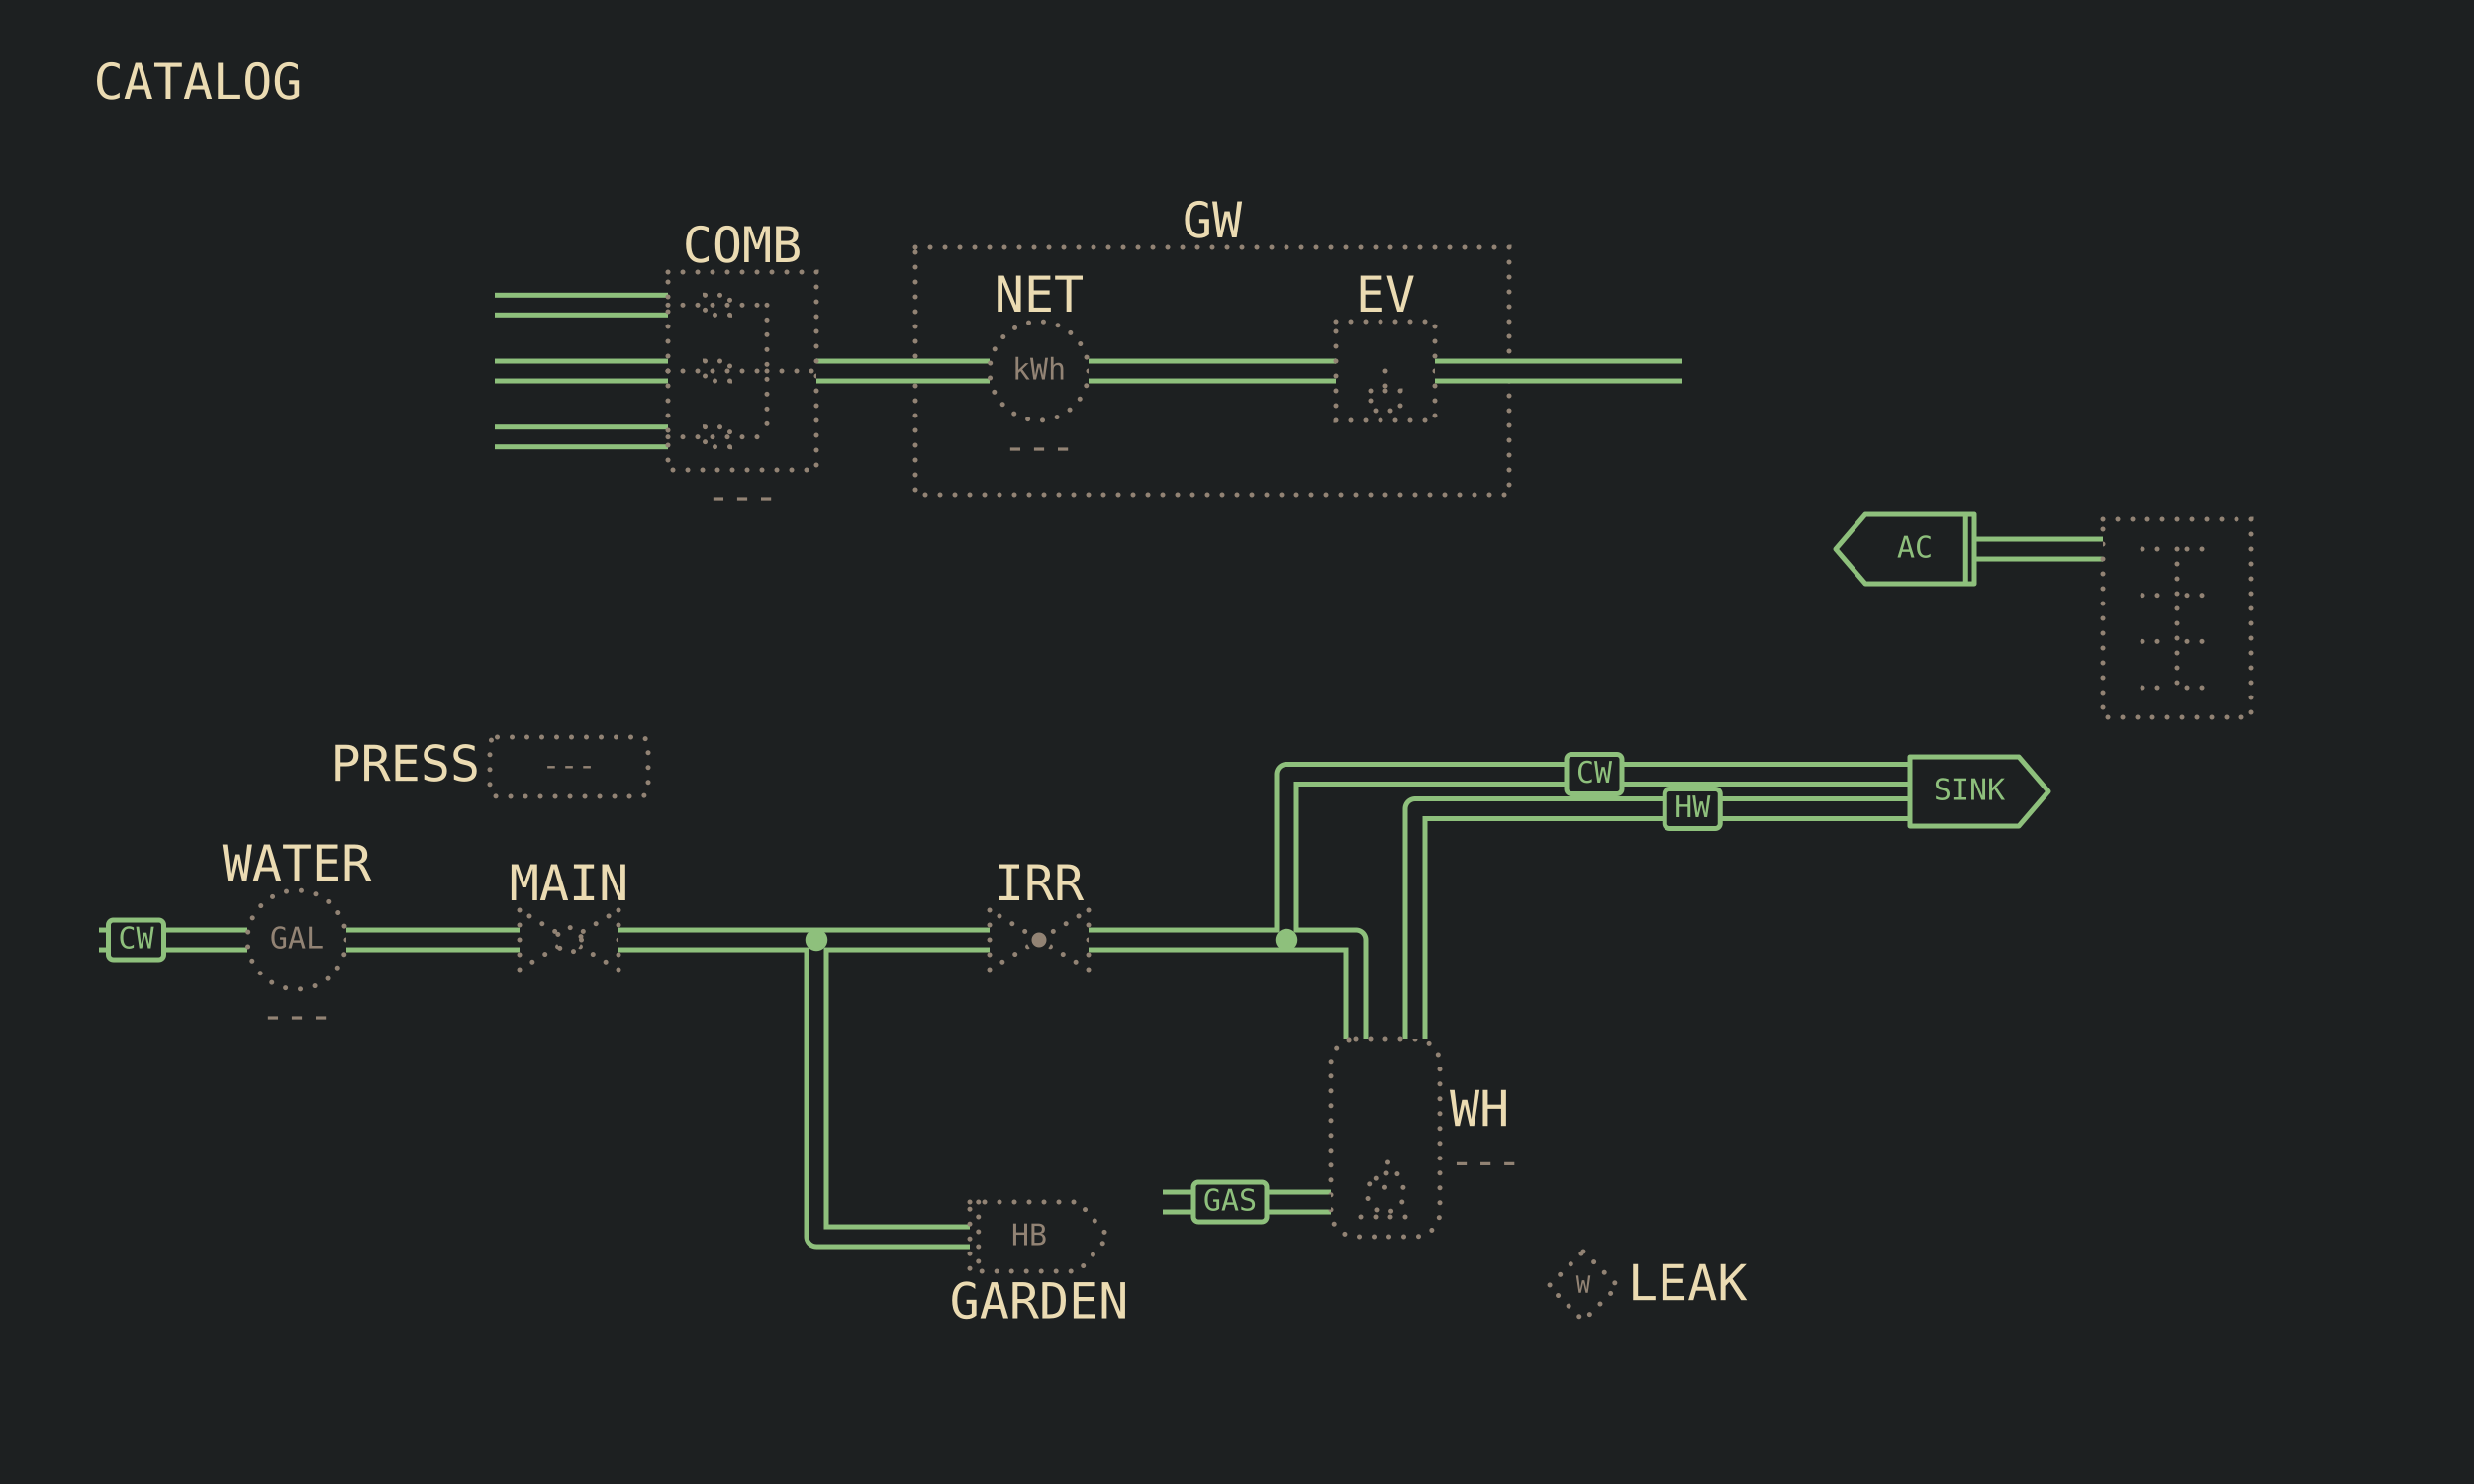
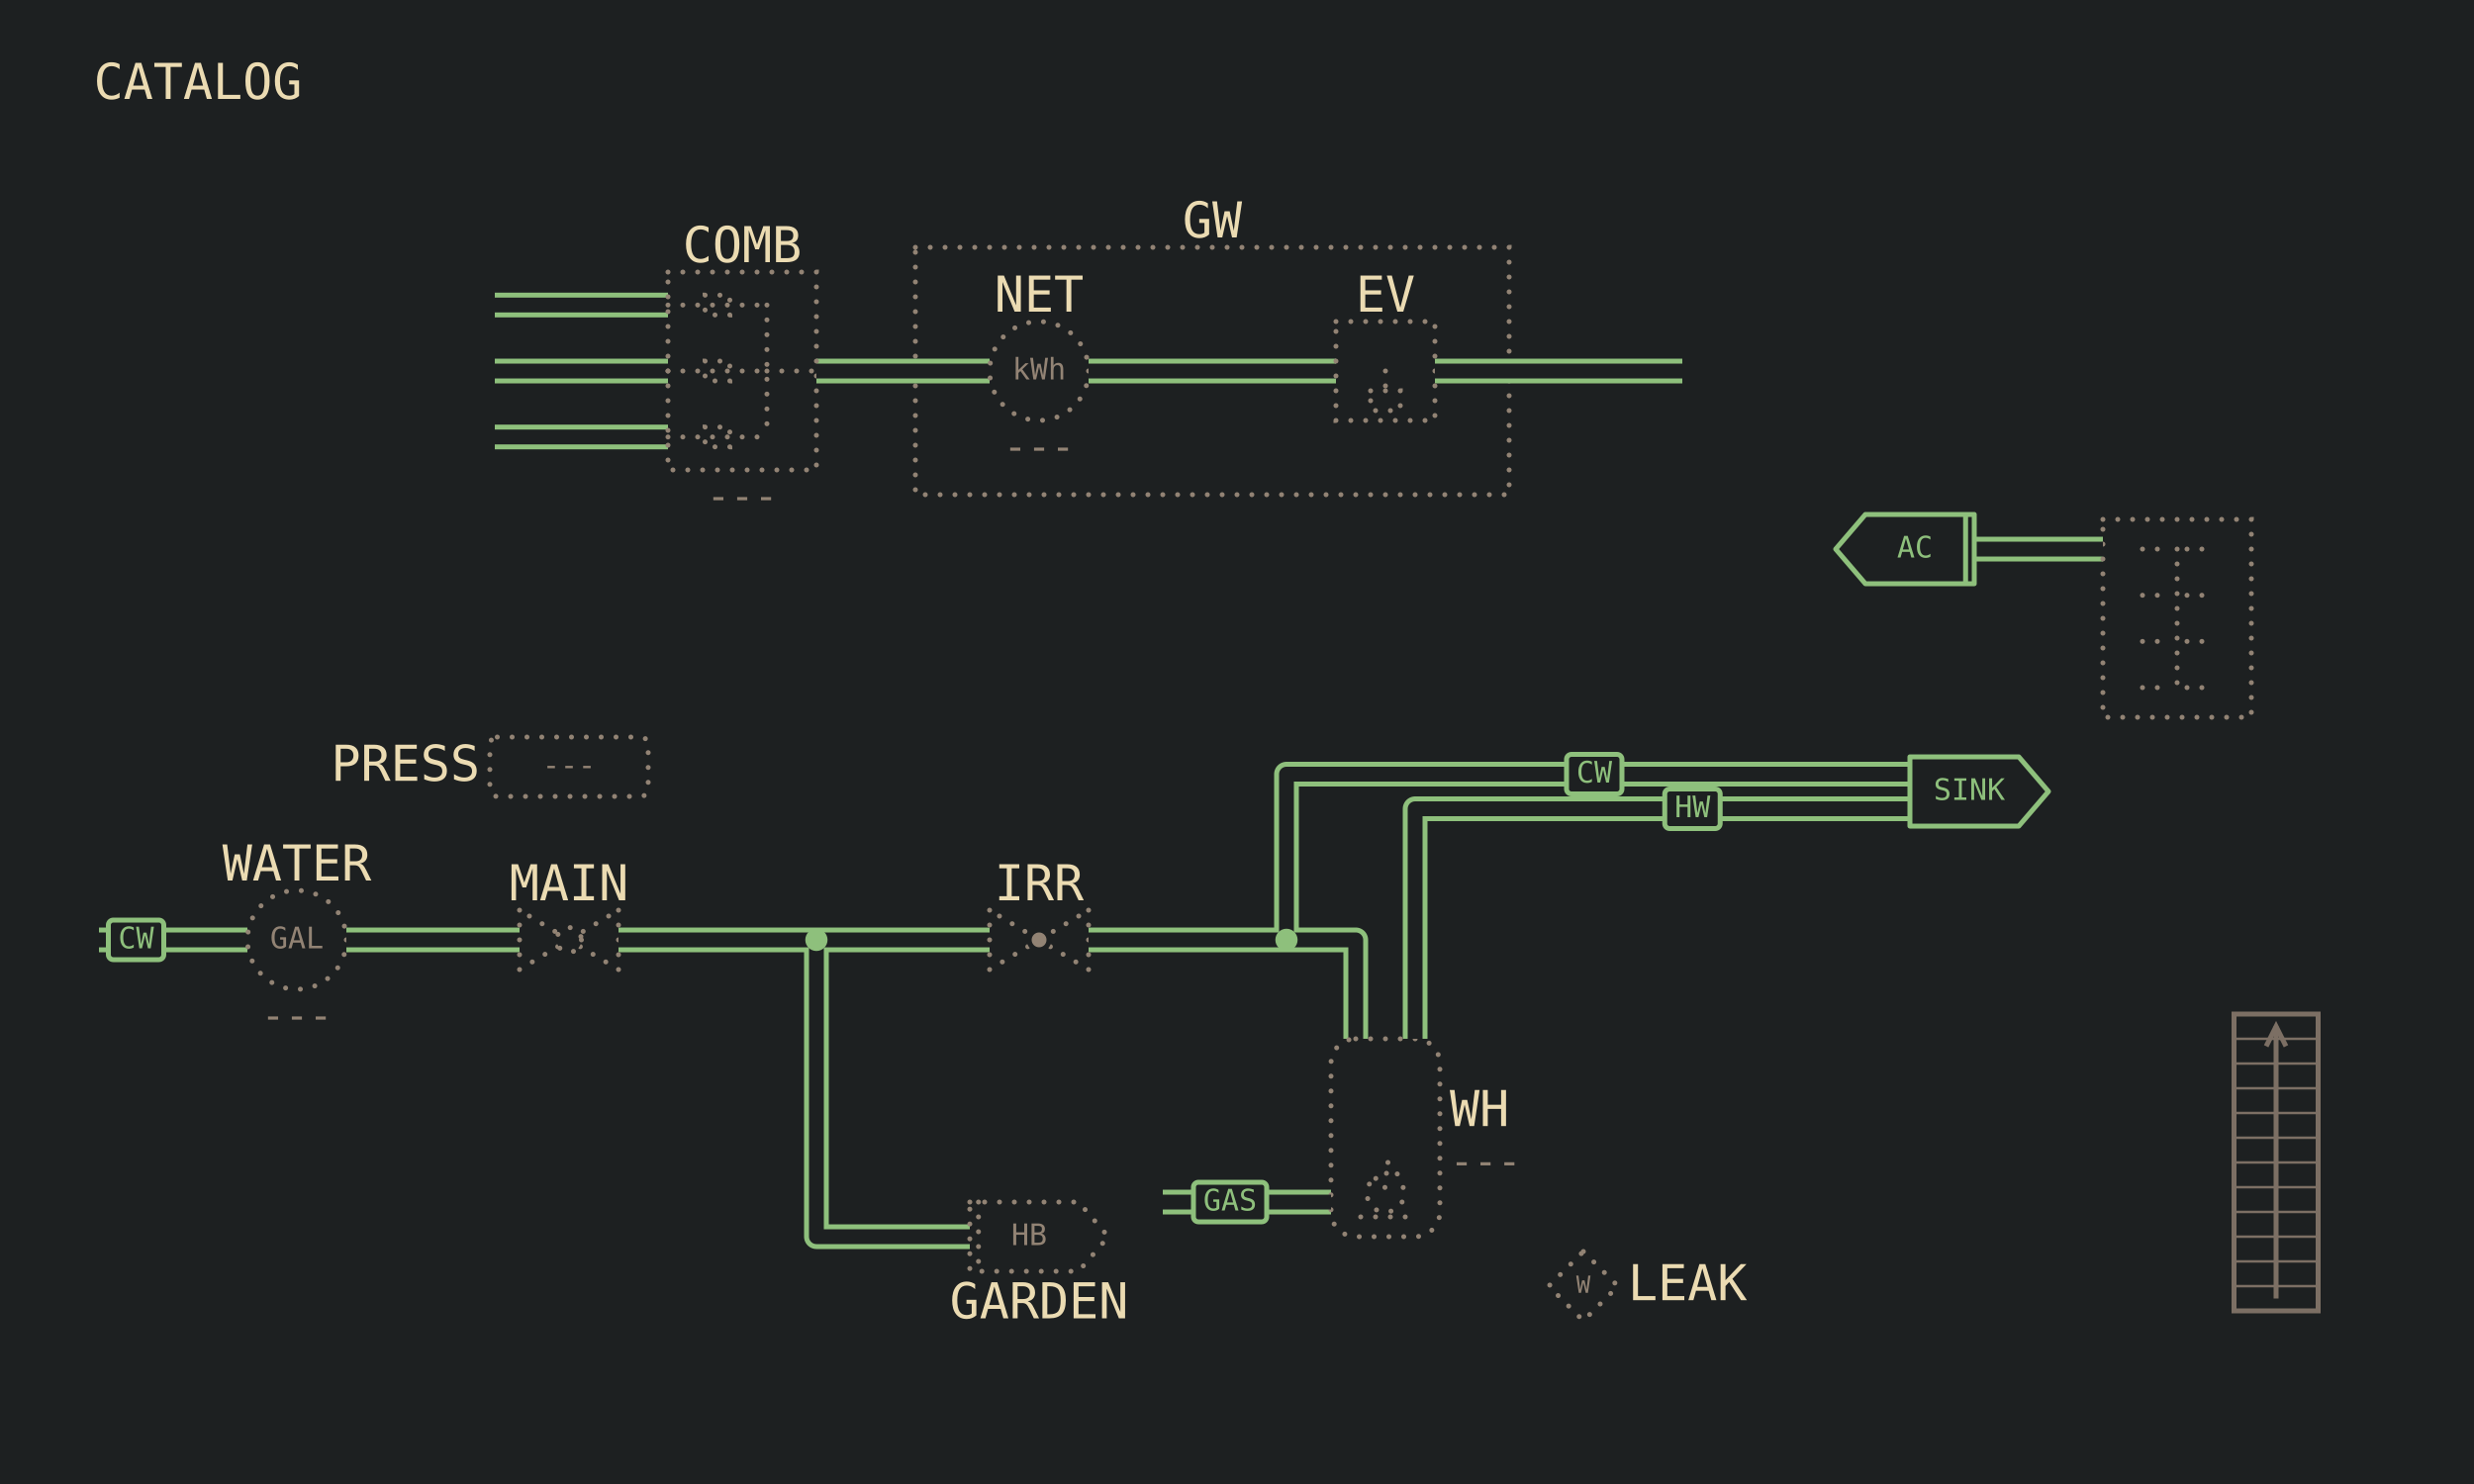
<svg xmlns="http://www.w3.org/2000/svg" viewBox="0 0 1000 600" width="1280" height="768" data-page="catalog" data-theme="lcd">
  <rect x="0" y="0" width="1000" height="600" fill="#1d2021" />
  <g id="cabinet">
    <rect x="370" y="100" width="240" height="100" fill="none" stroke="#928374" stroke-width="2" stroke-dasharray="0 6" stroke-linecap="round" />
    <text x="490" y="96" text-anchor="middle" font-family="DejaVu Sans Mono, monospace" font-size="20" fill="#ebdbb2">GW</text>
  </g>
  <g id="casings">
    <g data-for="branch_a">
      <polyline points="200,123.33 200,123.33 270,123.33" fill="none" stroke="#8ec07c" stroke-width="10" stroke-linejoin="round" />
    </g>
    <g data-for="branch_b">
      <polyline points="200,150 270,150" fill="none" stroke="#8ec07c" stroke-width="10" stroke-linejoin="round" />
    </g>
    <g data-for="branch_c">
      <polyline points="200,176.67 200,176.67 270,176.67" fill="none" stroke="#8ec07c" stroke-width="10" stroke-linejoin="round" />
    </g>
    <g data-for="to_meter">
      <polyline points="330,150 400,150" fill="none" stroke="#8ec07c" stroke-width="10" stroke-linejoin="round" />
    </g>
    <g data-for="to_circuit">
      <polyline points="440,150 540,150" fill="none" stroke="#8ec07c" stroke-width="10" stroke-linejoin="round" />
    </g>
    <g data-for="to_load">
      <polyline points="580,150 680,150" fill="none" stroke="#8ec07c" stroke-width="10" stroke-linejoin="round" />
    </g>
    <g data-for="to_condenser">
      <polyline points="850,222 798,222" fill="none" stroke="#8ec07c" stroke-width="10" stroke-linejoin="round" />
    </g>
    <g data-for="service">
      <polyline points="40,380 100,380" fill="none" stroke="#8ec07c" stroke-width="10" stroke-linejoin="round" />
    </g>
    <g data-for="to_main">
      <polyline points="140,380 210,380" fill="none" stroke="#8ec07c" stroke-width="10" stroke-linejoin="round" />
    </g>
    <g data-for="to_branch">
      <polyline points="250,380 330,380" fill="none" stroke="#8ec07c" stroke-width="10" stroke-linejoin="round" />
    </g>
    <g data-for="to_irrigation">
      <polyline points="330,380 400,380" fill="none" stroke="#8ec07c" stroke-width="10" stroke-linejoin="round" />
    </g>
    <g data-for="to_tee">
      <polyline points="440,380 520,380" fill="none" stroke="#8ec07c" stroke-width="10" stroke-linejoin="round" />
    </g>
    <g data-for="to_heater">
      <polyline points="520,380 548,380 548,420" fill="none" stroke="#8ec07c" stroke-width="10" stroke-linejoin="round" />
    </g>
    <g data-for="to_sink">
      <polyline points="520,380 520,313 772,313" fill="none" stroke="#8ec07c" stroke-width="10" stroke-linejoin="round" />
    </g>
    <g data-for="gas">
      <polyline points="470,486 538,486" fill="none" stroke="#8ec07c" stroke-width="10" stroke-linejoin="round" />
    </g>
    <g data-for="hot">
      <polyline points="572,420 572,327 772,327" fill="none" stroke="#8ec07c" stroke-width="10" stroke-linejoin="round" />
    </g>
    <g data-for="to_garden">
      <polyline points="330,380 330,500 392,500" fill="none" stroke="#8ec07c" stroke-width="10" stroke-linejoin="round" />
    </g>
  </g>
  <g id="title">
    <text x="80" y="40" text-anchor="middle" font-family="DejaVu Sans Mono, monospace" font-size="20" fill="#ebdbb2">CATALOG</text>
  </g>
  <g id="branch_a">
    <polyline points="200,123.33 200,123.33 270,123.33" fill="none" stroke="#1d2021" stroke-width="6" stroke-linejoin="round" />
  </g>
  <g id="branch_b">
    <polyline points="200,150 270,150" fill="none" stroke="#1d2021" stroke-width="6" stroke-linejoin="round" />
  </g>
  <g id="branch_c">
    <polyline points="200,176.67 200,176.67 270,176.67" fill="none" stroke="#1d2021" stroke-width="6" stroke-linejoin="round" />
  </g>
  <g id="combiner">
    <rect x="270" y="110" width="60" height="80" fill="none" stroke="#928374" stroke-width="2" stroke-dasharray="0 6" stroke-linecap="round" />
    <line x1="270" y1="123.33" x2="310" y2="123.33" stroke="#928374" stroke-width="2" stroke-dasharray="0 6" stroke-linecap="round" />
    <rect x="285" y="119.33" width="10" height="8" fill="none" stroke="#928374" stroke-width="2" stroke-dasharray="0 6" stroke-linecap="round" />
    <line x1="270" y1="150" x2="310" y2="150" stroke="#928374" stroke-width="2" stroke-dasharray="0 6" stroke-linecap="round" />
    <rect x="285" y="146" width="10" height="8" fill="none" stroke="#928374" stroke-width="2" stroke-dasharray="0 6" stroke-linecap="round" />
    <line x1="270" y1="176.67" x2="310" y2="176.67" stroke="#928374" stroke-width="2" stroke-dasharray="0 6" stroke-linecap="round" />
    <rect x="285" y="172.67" width="10" height="8" fill="none" stroke="#928374" stroke-width="2" stroke-dasharray="0 6" stroke-linecap="round" />
    <line x1="310" y1="123.33" x2="310" y2="176.67" stroke="#928374" stroke-width="2" stroke-dasharray="0 6" stroke-linecap="round" />
    <line x1="310" y1="150" x2="330" y2="150" stroke="#928374" stroke-width="2" stroke-dasharray="0 6" stroke-linecap="round" />
    <text x="300" y="106" text-anchor="middle" font-family="DejaVu Sans Mono, monospace" font-size="20" fill="#ebdbb2">COMB</text>
    <text x="300" y="206" text-anchor="middle" font-family="DejaVu Sans Mono, monospace" font-size="16" fill="#928374">---</text>
  </g>
  <g id="to_meter">
    <polyline points="330,150 400,150" fill="none" stroke="#1d2021" stroke-width="6" stroke-linejoin="round" />
  </g>
  <g id="net_meter">
    <circle cx="420" cy="150" r="20" fill="none" stroke="#928374" stroke-width="2" stroke-dasharray="0 6" stroke-linecap="round" />
    <text x="420" y="150" text-anchor="middle" dominant-baseline="middle" font-family="DejaVu Sans Mono, monospace" font-size="12" fill="#928374">kWh</text>
    <text x="420" y="126" text-anchor="middle" font-family="DejaVu Sans Mono, monospace" font-size="20" fill="#ebdbb2">NET</text>
    <text x="420" y="186" text-anchor="middle" font-family="DejaVu Sans Mono, monospace" font-size="16" fill="#928374">---</text>
  </g>
  <g id="to_circuit">
    <polyline points="440,150 540,150" fill="none" stroke="#1d2021" stroke-width="6" stroke-linejoin="round" />
  </g>
  <g id="ev_circuit">
    <g>
      <rect x="540" y="130" width="40" height="40" fill="none" stroke="#928374" stroke-width="2" stroke-dasharray="0 6" stroke-linecap="round" />
      <line x1="560" y1="150" x2="560" y2="158" stroke="#928374" stroke-width="2" stroke-dasharray="0 6" stroke-linecap="round" />
      <rect x="554" y="158" width="12" height="8" fill="none" stroke="#928374" stroke-width="2" stroke-dasharray="0 6" stroke-linecap="round" />
    </g>
    <text x="560" y="126" text-anchor="middle" font-family="DejaVu Sans Mono, monospace" font-size="20" fill="#ebdbb2">EV</text>
  </g>
  <g id="to_load">
    <polyline points="580,150 680,150" fill="none" stroke="#1d2021" stroke-width="6" stroke-linejoin="round" />
  </g>
  <g id="panel">
    <rect x="850" y="210" width="60" height="80" fill="none" stroke="#928374" stroke-width="2" stroke-dasharray="0 6" stroke-linecap="round" />
    <line x1="880" y1="222" x2="880" y2="278" stroke="#928374" stroke-width="2" stroke-dasharray="0 6" stroke-linecap="round" />
    <line x1="866" y1="222" x2="876" y2="222" stroke="#928374" stroke-width="2" stroke-dasharray="0 6" stroke-linecap="round" />
    <line x1="884" y1="222" x2="894" y2="222" stroke="#928374" stroke-width="2" stroke-dasharray="0 6" stroke-linecap="round" />
    <line x1="866" y1="240.67" x2="876" y2="240.67" stroke="#928374" stroke-width="2" stroke-dasharray="0 6" stroke-linecap="round" />
    <line x1="884" y1="240.67" x2="894" y2="240.67" stroke="#928374" stroke-width="2" stroke-dasharray="0 6" stroke-linecap="round" />
    <line x1="866" y1="259.33" x2="876" y2="259.33" stroke="#928374" stroke-width="2" stroke-dasharray="0 6" stroke-linecap="round" />
    <line x1="884" y1="259.33" x2="894" y2="259.33" stroke="#928374" stroke-width="2" stroke-dasharray="0 6" stroke-linecap="round" />
    <line x1="866" y1="278" x2="876" y2="278" stroke="#928374" stroke-width="2" stroke-dasharray="0 6" stroke-linecap="round" />
    <line x1="884" y1="278" x2="894" y2="278" stroke="#928374" stroke-width="2" stroke-dasharray="0 6" stroke-linecap="round" />
  </g>
  <g id="to_condenser">
    <polyline points="850,222 798,222" fill="none" stroke="#1d2021" stroke-width="6" stroke-linejoin="round" />
  </g>
  <g id="condenser">
    <polygon points="798,208 754,208 742,222 754,236 798,236" fill="none" stroke-linejoin="round" stroke="#8ec07c" stroke-width="2" />
    <line x1="794.5" y1="208" x2="794.5" y2="236" stroke="#8ec07c" stroke-width="2" />
    <text x="774" y="222" text-anchor="middle" dominant-baseline="middle" font-family="DejaVu Sans Mono, monospace" font-size="12" fill="#8ec07c">AC</text>
  </g>
  <g id="service">
    <polyline points="40,380 100,380" fill="none" stroke="#1d2021" stroke-width="6" stroke-linejoin="round" />
    <rect x="43.8" y="372" width="22.4" height="16" rx="2" fill="#1d2021" stroke="#8ec07c" stroke-width="2" />
    <text x="55" y="380" text-anchor="middle" dominant-baseline="middle" font-family="DejaVu Sans Mono, monospace" font-size="12" fill="#8ec07c">CW</text>
  </g>
  <g id="water_meter">
    <circle cx="120" cy="380" r="20" fill="none" stroke="#928374" stroke-width="2" stroke-dasharray="0 6" stroke-linecap="round" />
    <text x="120" y="380" text-anchor="middle" dominant-baseline="middle" font-family="DejaVu Sans Mono, monospace" font-size="12" fill="#928374">GAL</text>
    <text x="120" y="356" text-anchor="middle" font-family="DejaVu Sans Mono, monospace" font-size="20" fill="#ebdbb2">WATER</text>
    <text x="120" y="416" text-anchor="middle" font-family="DejaVu Sans Mono, monospace" font-size="16" fill="#928374">---</text>
  </g>
  <g id="to_main">
    <polyline points="140,380 210,380" fill="none" stroke="#1d2021" stroke-width="6" stroke-linejoin="round" />
  </g>
  <g id="main_valve">
    <g>
      <polygon points="210,368 210,392 230,380" fill="none" stroke-linejoin="round" stroke="#928374" stroke-width="2" stroke-dasharray="0 6" stroke-linecap="round" />
      <polygon points="250,368 250,392 230,380" fill="none" stroke-linejoin="round" stroke="#928374" stroke-width="2" stroke-dasharray="0 6" stroke-linecap="round" />
      <circle cx="230" cy="380" r="5" fill="#1d2021" stroke="#928374" stroke-width="2" stroke-dasharray="0 6" stroke-linecap="round" />
    </g>
    <text x="230" y="364" text-anchor="middle" font-family="DejaVu Sans Mono, monospace" font-size="20" fill="#ebdbb2">MAIN</text>
  </g>
  <g id="to_branch">
    <polyline points="250,380 330,380" fill="none" stroke="#1d2021" stroke-width="6" stroke-linejoin="round" />
  </g>
  <g id="to_irrigation">
    <polyline points="330,380 400,380" fill="none" stroke="#1d2021" stroke-width="6" stroke-linejoin="round" />
  </g>
  <g id="irrigation">
    <g>
      <polygon points="400,368 400,392 420,380" fill="none" stroke-linejoin="round" stroke="#928374" stroke-width="2" stroke-dasharray="0 6" stroke-linecap="round" />
      <polygon points="440,368 440,392 420,380" fill="none" stroke-linejoin="round" stroke="#928374" stroke-width="2" stroke-dasharray="0 6" stroke-linecap="round" />
      <circle cx="420" cy="380" r="4" fill="#928374" stroke="#1d2021" stroke-width="2" />
    </g>
    <text x="420" y="364" text-anchor="middle" font-family="DejaVu Sans Mono, monospace" font-size="20" fill="#ebdbb2">IRR</text>
  </g>
  <g id="to_tee">
    <polyline points="440,380 520,380" fill="none" stroke="#1d2021" stroke-width="6" stroke-linejoin="round" />
  </g>
  <g id="to_heater">
    <polyline points="520,380 548,380 548,420" fill="none" stroke="#1d2021" stroke-width="6" stroke-linejoin="round" />
  </g>
  <g id="to_sink">
    <polyline points="520,380 520,313 772,313" fill="none" stroke="#1d2021" stroke-width="6" stroke-linejoin="round" />
    <rect x="633.2" y="305" width="22.4" height="16" rx="2" fill="#1d2021" stroke="#8ec07c" stroke-width="2" />
    <text x="644.4" y="313" text-anchor="middle" dominant-baseline="middle" font-family="DejaVu Sans Mono, monospace" font-size="12" fill="#8ec07c">CW</text>
  </g>
  <g id="heater">
    <rect x="538" y="420" width="44" height="80" rx="10" fill="none" stroke="#928374" stroke-width="2" stroke-dasharray="0 6" stroke-linecap="round" />
    <path d="M561 470 C569 478 569 486 564 489 Q560 491 556 489 C551 486 552 479 556 475 C556 479 558 481 560 480 C562 477 559 473 561 470 Z" fill="none" stroke-linejoin="round" stroke="#928374" stroke-width="2" stroke-dasharray="0 6" stroke-linecap="round" />
    <line x1="550" y1="492" x2="570" y2="492" stroke="#928374" stroke-width="2" stroke-dasharray="0 6" stroke-linecap="round" />
    <text x="586" y="449.6" text-anchor="start" dominant-baseline="middle" font-family="DejaVu Sans Mono, monospace" font-size="20" fill="#ebdbb2">WH</text>
    <text x="586" y="470.4" text-anchor="start" dominant-baseline="middle" font-family="DejaVu Sans Mono, monospace" font-size="16" fill="#928374">---</text>
  </g>
  <g id="gas">
    <polyline points="470,486 538,486" fill="none" stroke="#1d2021" stroke-width="6" stroke-linejoin="round" />
    <rect x="482.4" y="478" width="29.6" height="16" rx="2" fill="#1d2021" stroke="#8ec07c" stroke-width="2" />
    <text x="497.2" y="486" text-anchor="middle" dominant-baseline="middle" font-family="DejaVu Sans Mono, monospace" font-size="12" fill="#8ec07c">GAS</text>
  </g>
  <g id="hot">
    <polyline points="572,420 572,327 772,327" fill="none" stroke="#1d2021" stroke-width="6" stroke-linejoin="round" />
    <rect x="672.9" y="319" width="22.4" height="16" rx="2" fill="#1d2021" stroke="#8ec07c" stroke-width="2" />
    <text x="684.1" y="327" text-anchor="middle" dominant-baseline="middle" font-family="DejaVu Sans Mono, monospace" font-size="12" fill="#8ec07c">HW</text>
  </g>
  <g id="to_garden">
    <polyline points="330,380 330,500 392,500" fill="none" stroke="#1d2021" stroke-width="6" stroke-linejoin="round" />
  </g>
  <g id="garden">
    <polygon points="392,486 436,486 448,500 436,514 392,514" fill="none" stroke-linejoin="round" stroke="#928374" stroke-width="2" stroke-dasharray="0 6" stroke-linecap="round" />
    <line x1="395.5" y1="486" x2="395.5" y2="514" stroke="#928374" stroke-width="2" stroke-dasharray="0 6" stroke-linecap="round" />
    <text x="416" y="500" text-anchor="middle" dominant-baseline="middle" font-family="DejaVu Sans Mono, monospace" font-size="12" fill="#928374">HB</text>
    <text x="420" y="533" text-anchor="middle" font-family="DejaVu Sans Mono, monospace" font-size="20" fill="#ebdbb2">GARDEN</text>
  </g>
  <g id="sink">
    <polygon points="772,306 816,306 828,320 816,334 772,334" fill="none" stroke-linejoin="round" stroke="#8ec07c" stroke-width="2" />
    <text x="796" y="320" text-anchor="middle" dominant-baseline="middle" font-family="DejaVu Sans Mono, monospace" font-size="12" fill="#8ec07c">SINK</text>
  </g>
  <g id="pressure">
    <rect x="198" y="298" width="64" height="24" rx="3" fill="none" stroke="#928374" stroke-width="2" stroke-dasharray="0 6" stroke-linecap="round" />
    <text x="230" y="310" text-anchor="middle" dominant-baseline="middle" font-family="DejaVu Sans Mono, monospace" font-size="12" fill="#928374">---</text>
    <text x="194" y="310" text-anchor="end" dominant-baseline="middle" font-family="DejaVu Sans Mono, monospace" font-size="20" fill="#ebdbb2">PRESS</text>
  </g>
  <g id="leak_basement">
    <polygon points="640,506 654,520 640,534 626,520" fill="none" stroke-linejoin="round" stroke="#928374" stroke-width="2" stroke-dasharray="0 6" stroke-linecap="round" />
    <text x="640" y="520" text-anchor="middle" dominant-baseline="middle" font-family="DejaVu Sans Mono, monospace" font-size="9.6" fill="#928374">W</text>
    <text x="658" y="520" text-anchor="start" dominant-baseline="middle" font-family="DejaVu Sans Mono, monospace" font-size="20" fill="#ebdbb2">LEAK</text>
  </g>
+   <g id="stairs">
+     <rect x="903" y="410" width="34" height="120" fill="none" stroke="#7c6f64" stroke-width="2" />
+     <line x1="903" y1="420" x2="937" y2="420" stroke="#7c6f64" stroke-width="1" />
+     <line x1="903" y1="430" x2="937" y2="430" stroke="#7c6f64" stroke-width="1" />
+     <line x1="903" y1="440" x2="937" y2="440" stroke="#7c6f64" stroke-width="1" />
+     <line x1="903" y1="450" x2="937" y2="450" stroke="#7c6f64" stroke-width="1" />
+     <line x1="903" y1="460" x2="937" y2="460" stroke="#7c6f64" stroke-width="1" />
+     <line x1="903" y1="470" x2="937" y2="470" stroke="#7c6f64" stroke-width="1" />
+     <line x1="903" y1="480" x2="937" y2="480" stroke="#7c6f64" stroke-width="1" />
+     <line x1="903" y1="490" x2="937" y2="490" stroke="#7c6f64" stroke-width="1" />
+     <line x1="903" y1="500" x2="937" y2="500" stroke="#7c6f64" stroke-width="1" />
+     <line x1="903" y1="510" x2="937" y2="510" stroke="#7c6f64" stroke-width="1" />
+     <line x1="903" y1="520" x2="937" y2="520" stroke="#7c6f64" stroke-width="1" />
+     <line x1="920" y1="525" x2="920" y2="415" stroke="#7c6f64" stroke-width="2" />
+     <polyline points="916,423 920,415 924,423" fill="none" stroke-linejoin="miter" stroke="#7c6f64" stroke-width="2" />
+   </g>
  <g id="branch">
    <circle cx="330" cy="380" r="4.5" fill="#8ec07c" />
  </g>
  <g id="tee">
    <circle cx="520" cy="380" r="4.5" fill="#8ec07c" />
  </g>
</svg>
